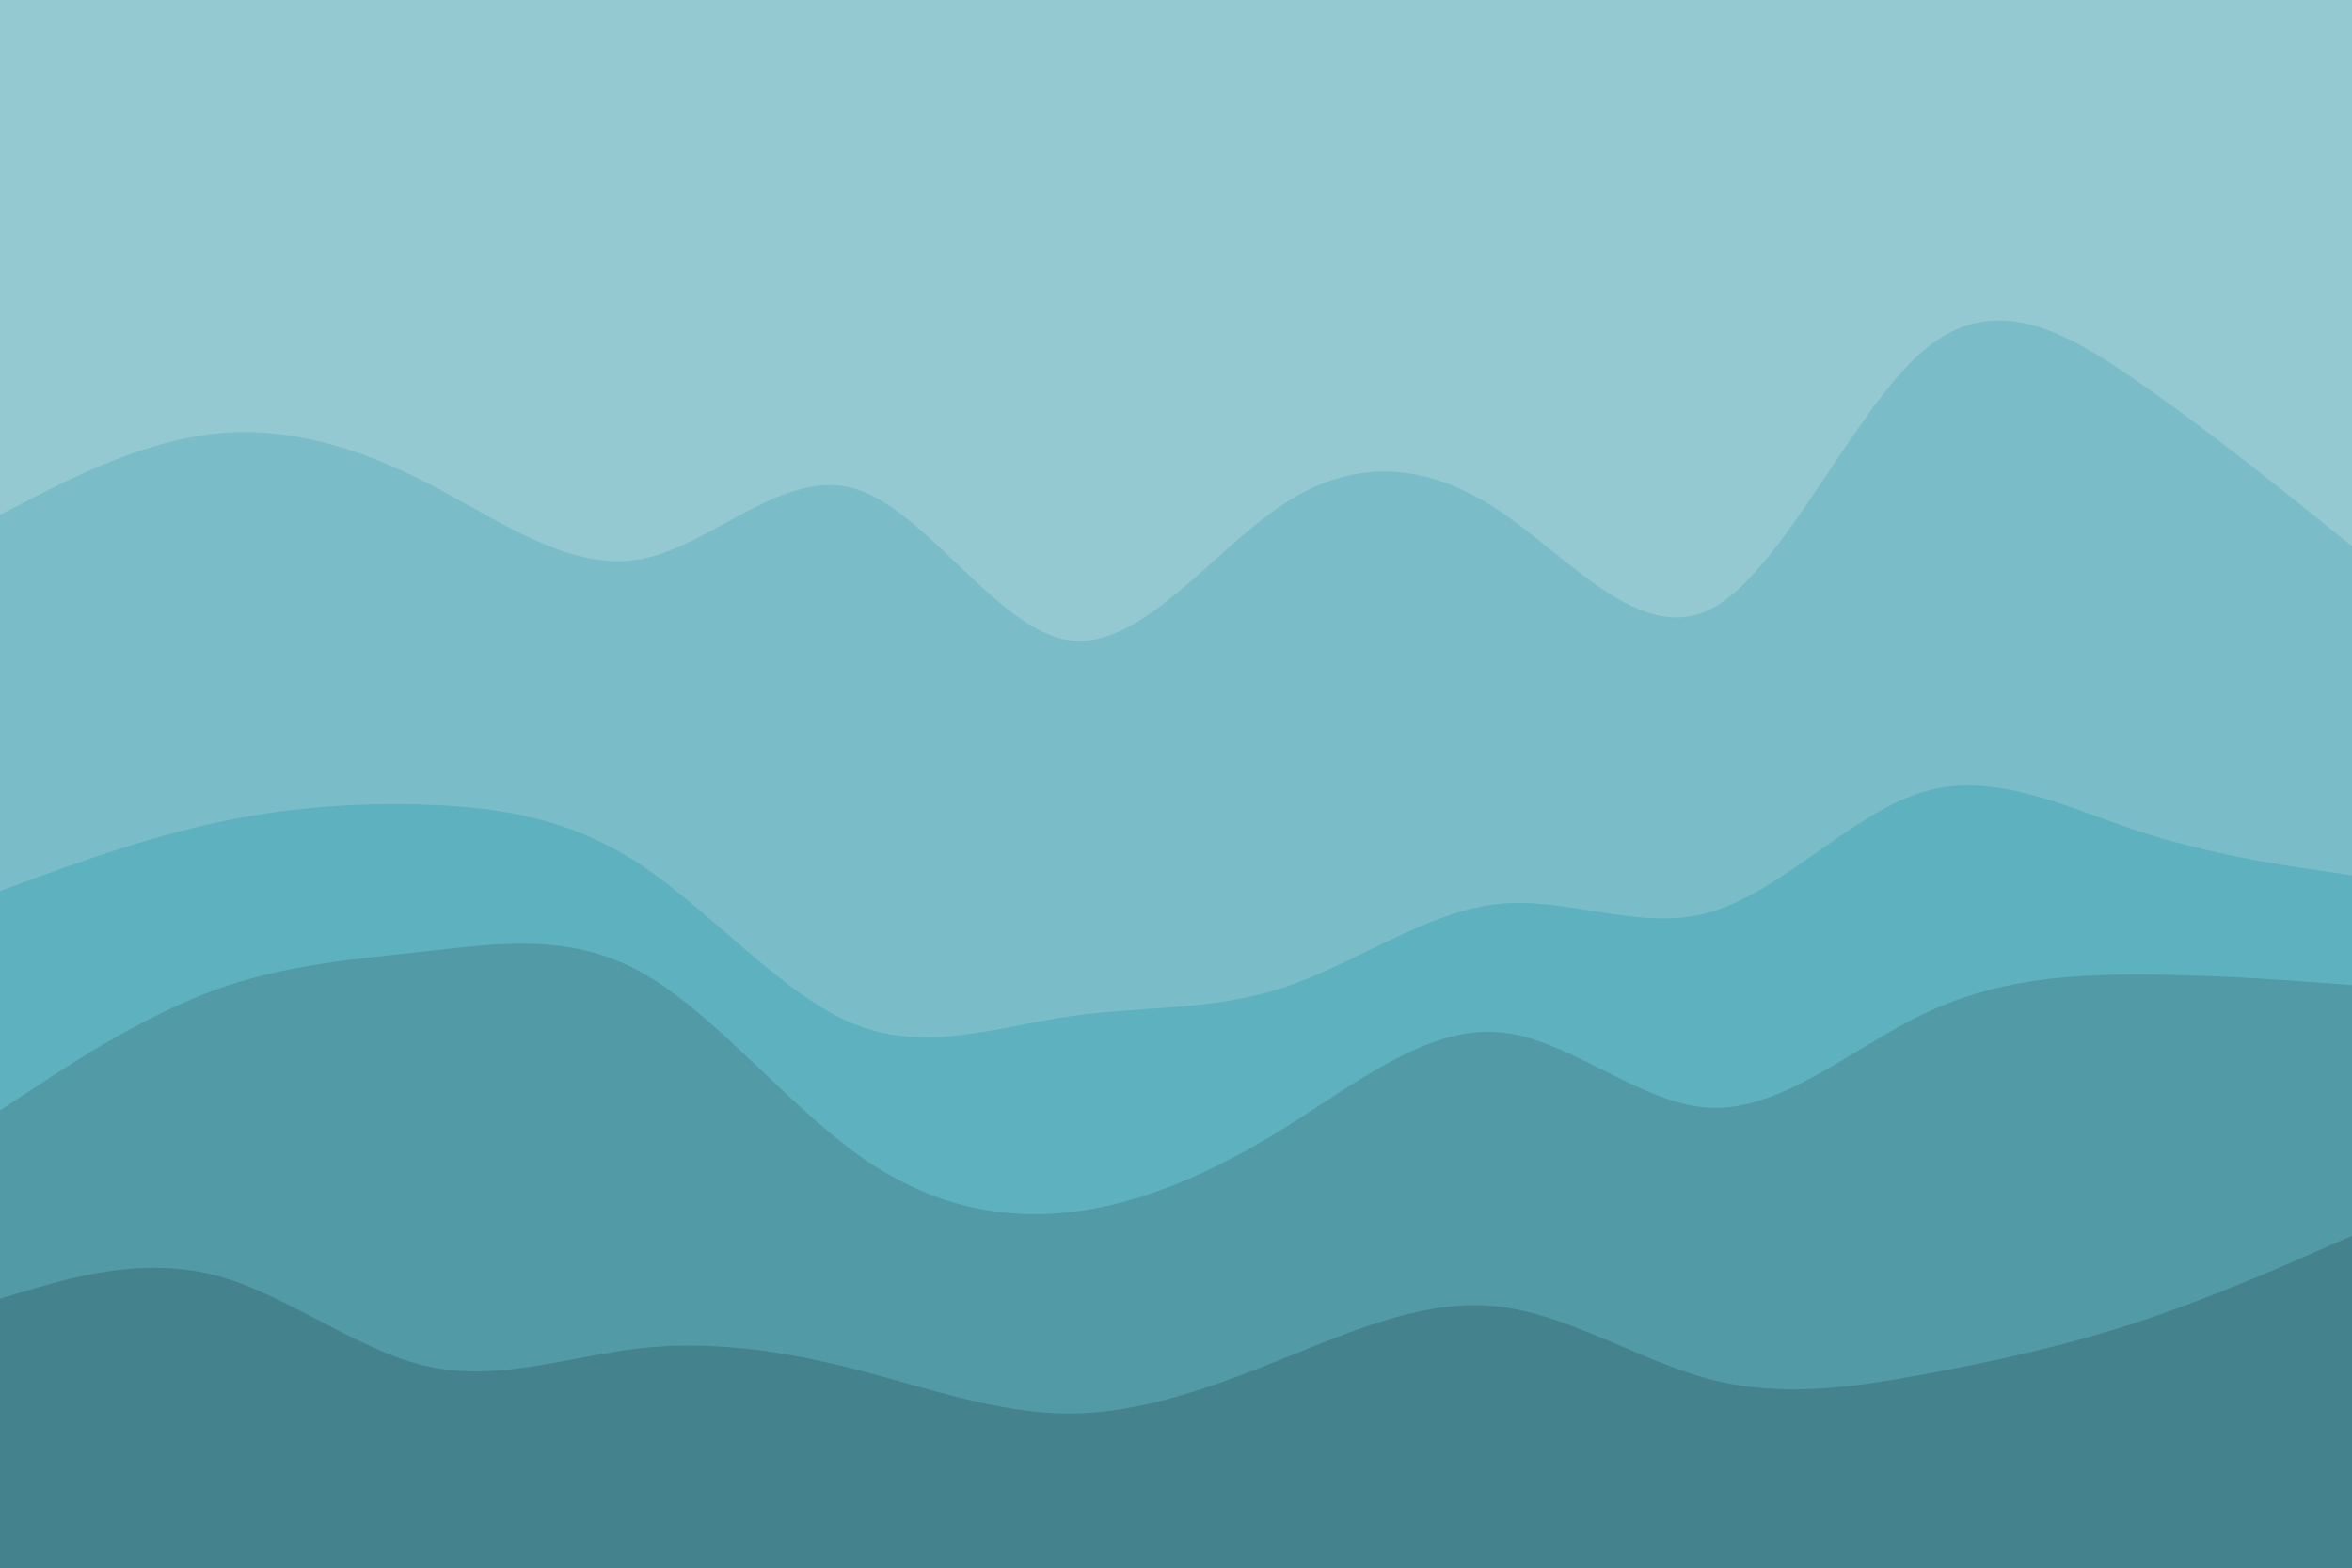
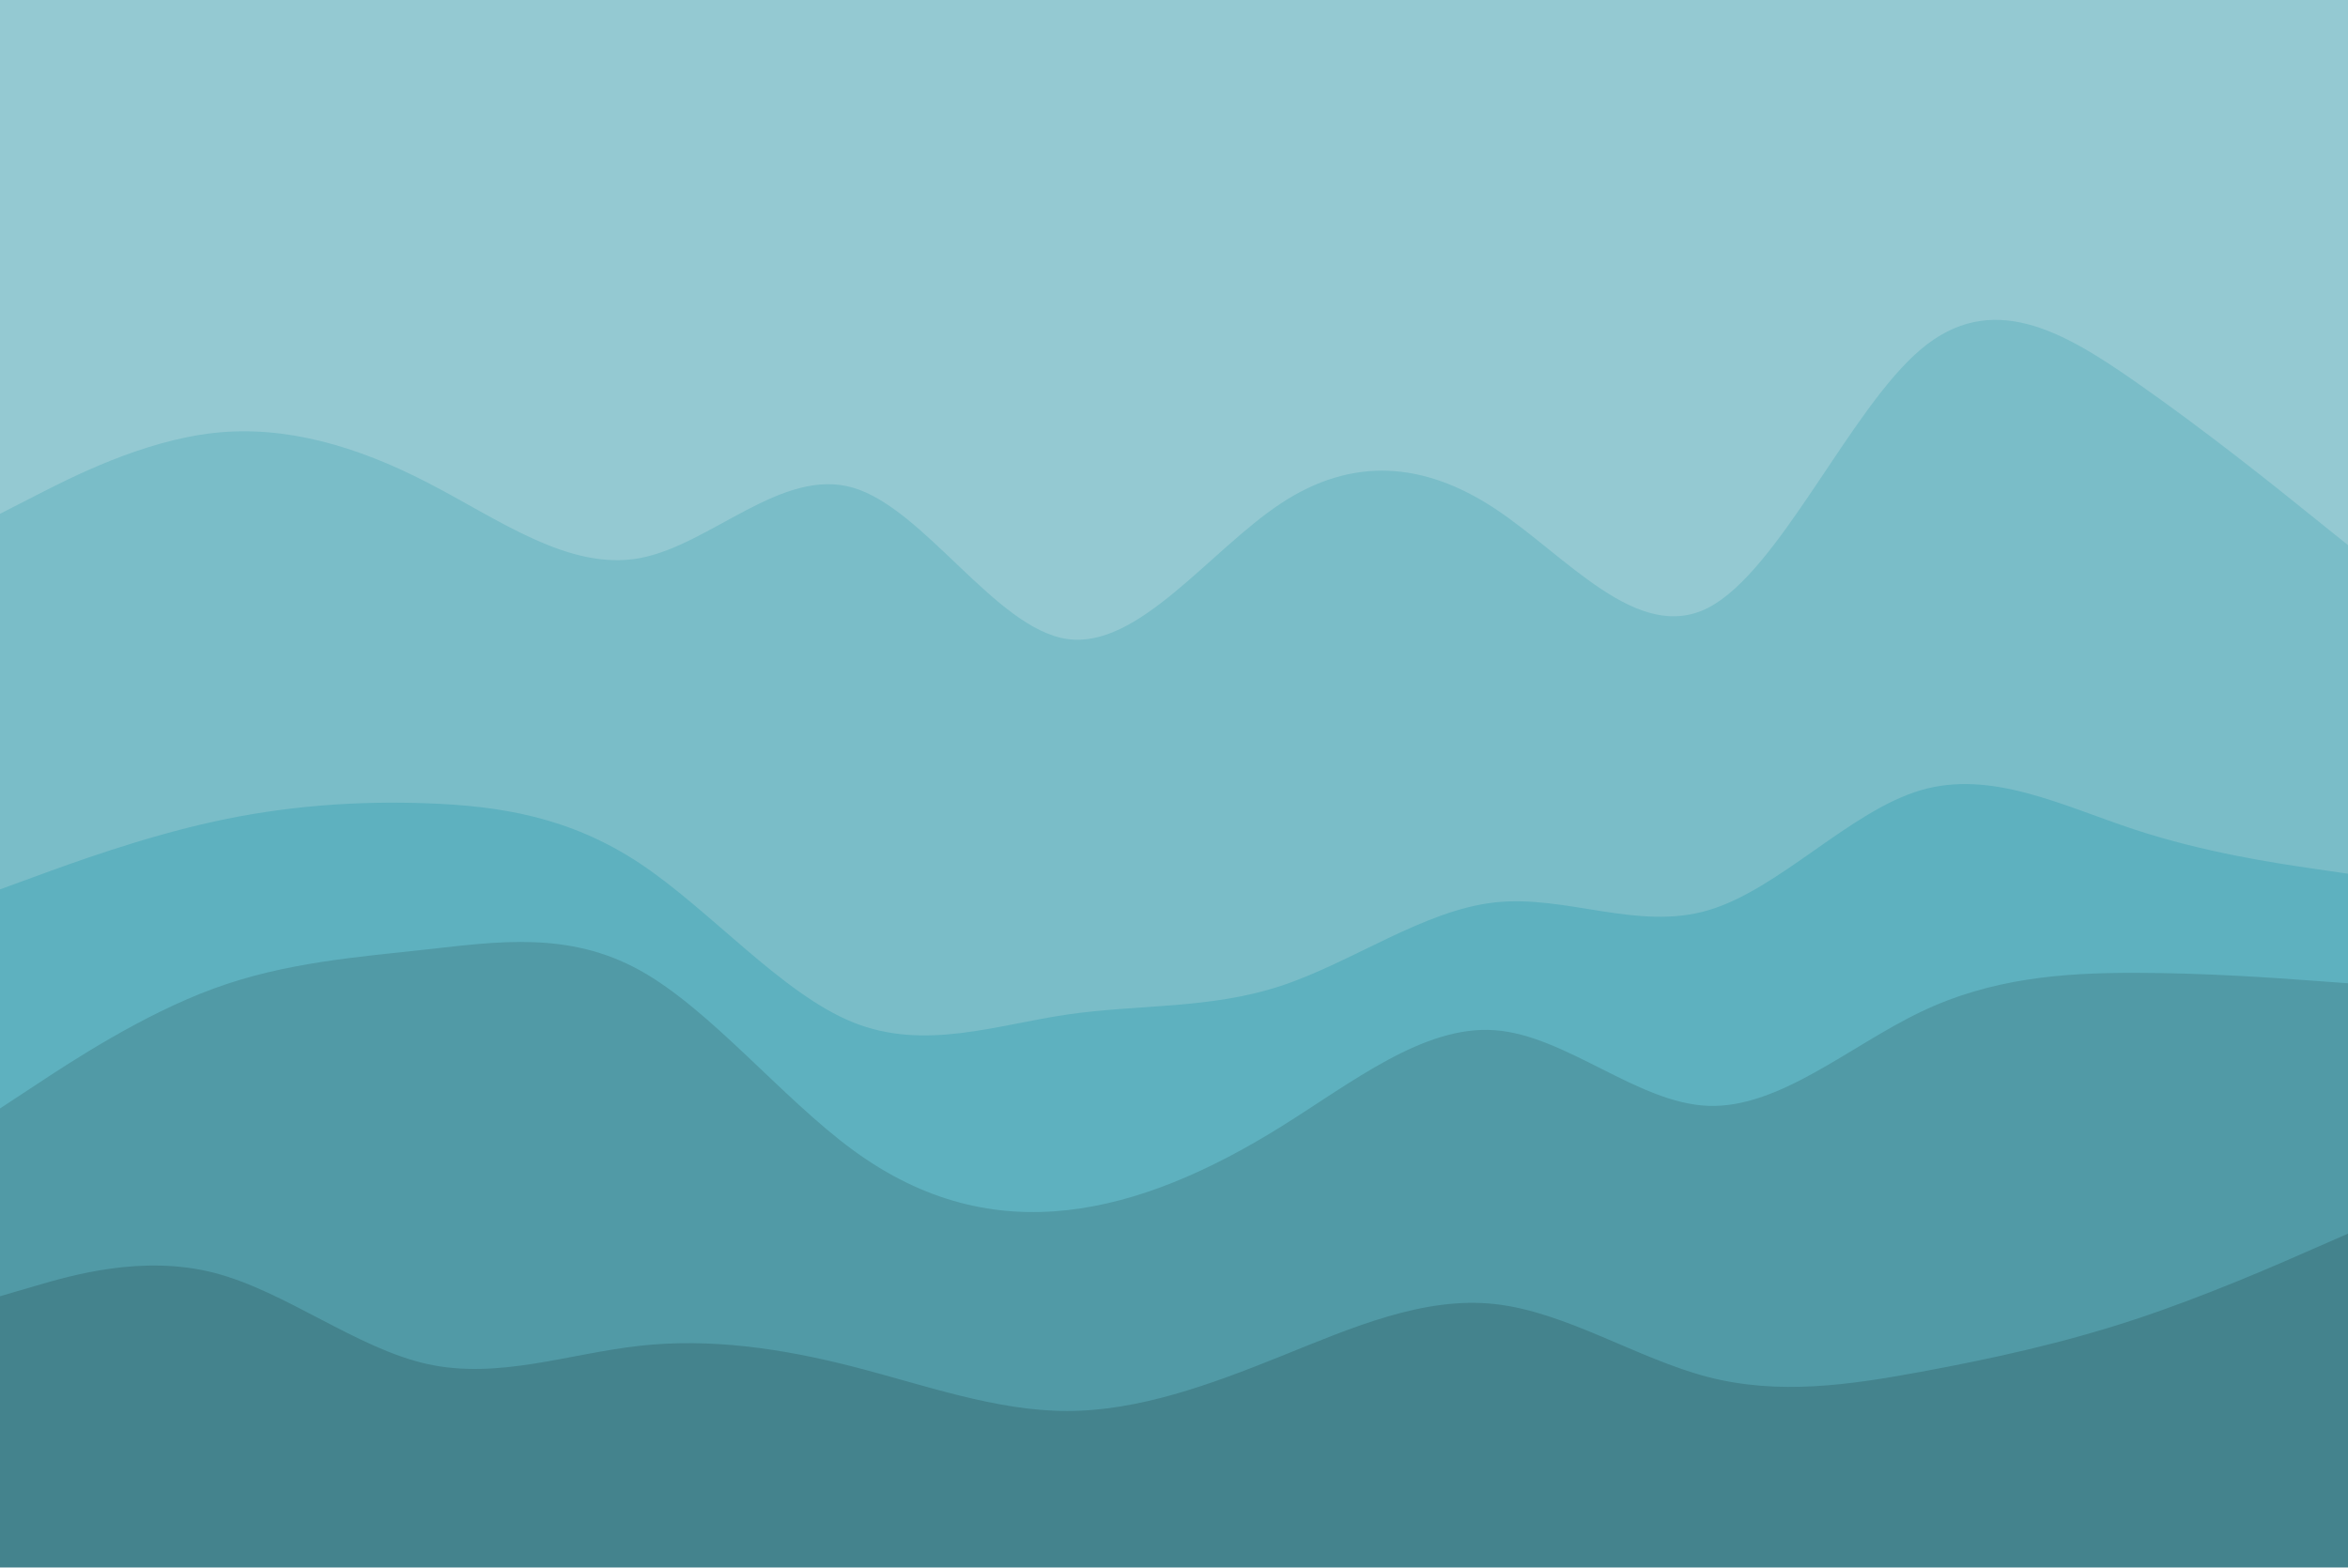
- <svg xmlns="http://www.w3.org/2000/svg" id="visual" viewBox="0 0 100% 100vh" width="900" height="600" version="1.1">
+ <svg xmlns="http://www.w3.org/2000/svg" id="visual" viewBox="0 0 100% 100vh" width="100%" height="100%" version="1.1">
  <path d="M0 199L13.7 192C27.3 185 54.7 171 82 168C109.3 165 136.7 173 163.8 187C191 201 218 221 245.2 216C272.3 211 299.7 181 327 189C354.3 197 381.7 243 409 247C436.3 251 463.7 213 491 195C518.3 177 545.7 179 573 197C600.3 215 627.7 249 654.8 235C682 221 709 159 736.2 136C763.3 113 790.7 129 818 148C845.3 167 872.7 189 886.3 200L900 211L900 0L886.3 0C872.7 0 845.3 0 818 0C790.7 0 763.3 0 736.2 0C709 0 682 0 654.8 0C627.7 0 600.3 0 573 0C545.7 0 518.3 0 491 0C463.7 0 436.3 0 409 0C381.7 0 354.3 0 327 0C299.7 0 272.3 0 245.2 0C218 0 191 0 163.8 0C136.7 0 109.3 0 82 0C54.7 0 27.3 0 13.7 0L0 0Z" fill="#94c9d2" />
  <path d="M0 343L13.7 338C27.3 333 54.7 323 82 317C109.3 311 136.7 309 163.8 310C191 311 218 315 245.2 333C272.3 351 299.7 383 327 394C354.3 405 381.7 395 409 391C436.3 387 463.7 389 491 380C518.3 371 545.7 351 573 348C600.3 345 627.7 359 654.8 351C682 343 709 313 736.2 305C763.3 297 790.7 311 818 320C845.3 329 872.7 333 886.3 335L900 337L900 209L886.3 198C872.7 187 845.3 165 818 146C790.7 127 763.3 111 736.2 134C709 157 682 219 654.8 233C627.7 247 600.3 213 573 195C545.7 177 518.3 175 491 193C463.7 211 436.3 249 409 245C381.7 241 354.3 195 327 187C299.7 179 272.3 209 245.2 214C218 219 191 199 163.8 185C136.7 171 109.3 163 82 166C54.7 169 27.3 183 13.7 190L0 197Z" fill="#7abdc8" />
  <path d="M0 427L13.7 418C27.3 409 54.7 391 82 381C109.3 371 136.7 369 163.8 366C191 363 218 359 245.2 374C272.3 389 299.7 423 327 443C354.3 463 381.7 469 409 466C436.3 463 463.7 451 491 434C518.3 417 545.7 395 573 397C600.3 399 627.7 425 654.8 426C682 427 709 403 736.2 390C763.3 377 790.7 375 818 375C845.3 375 872.7 377 886.3 378L900 379L900 335L886.3 333C872.7 331 845.3 327 818 318C790.7 309 763.3 295 736.2 303C709 311 682 341 654.8 349C627.7 357 600.3 343 573 346C545.7 349 518.3 369 491 378C463.7 387 436.3 385 409 389C381.7 393 354.3 403 327 392C299.7 381 272.3 349 245.2 331C218 313 191 309 163.8 308C136.7 307 109.3 309 82 315C54.7 321 27.3 331 13.7 336L0 341Z" fill="#5eb1bf" />
  <path d="M0 499L13.7 495C27.3 491 54.7 483 82 490C109.3 497 136.7 519 163.8 525C191 531 218 521 245.2 518C272.3 515 299.7 519 327 526C354.3 533 381.7 543 409 543C436.3 543 463.7 533 491 522C518.3 511 545.7 499 573 502C600.3 505 627.7 523 654.8 530C682 537 709 533 736.2 528C763.3 523 790.7 517 818 508C845.3 499 872.7 487 886.3 481L900 475L900 377L886.3 376C872.7 375 845.3 373 818 373C790.7 373 763.3 375 736.2 388C709 401 682 425 654.8 424C627.7 423 600.3 397 573 395C545.7 393 518.3 415 491 432C463.7 449 436.3 461 409 464C381.7 467 354.3 461 327 441C299.7 421 272.3 387 245.2 372C218 357 191 361 163.8 364C136.7 367 109.3 369 82 379C54.7 389 27.3 407 13.7 416L0 425Z" fill="#519aa6" />
  <path d="M0 601L13.7 601C27.3 601 54.7 601 82 601C109.3 601 136.7 601 163.8 601C191 601 218 601 245.2 601C272.3 601 299.7 601 327 601C354.3 601 381.7 601 409 601C436.3 601 463.7 601 491 601C518.3 601 545.7 601 573 601C600.3 601 627.7 601 654.8 601C682 601 709 601 736.2 601C763.3 601 790.7 601 818 601C845.3 601 872.7 601 886.3 601L900 601L900 473L886.3 479C872.7 485 845.3 497 818 506C790.7 515 763.3 521 736.2 526C709 531 682 535 654.8 528C627.7 521 600.3 503 573 500C545.7 497 518.3 509 491 520C463.7 531 436.3 541 409 541C381.7 541 354.3 531 327 524C299.7 517 272.3 513 245.2 516C218 519 191 529 163.8 523C136.7 517 109.3 495 82 488C54.7 481 27.3 489 13.7 493L0 497Z" fill="#44838d" />
</svg>
